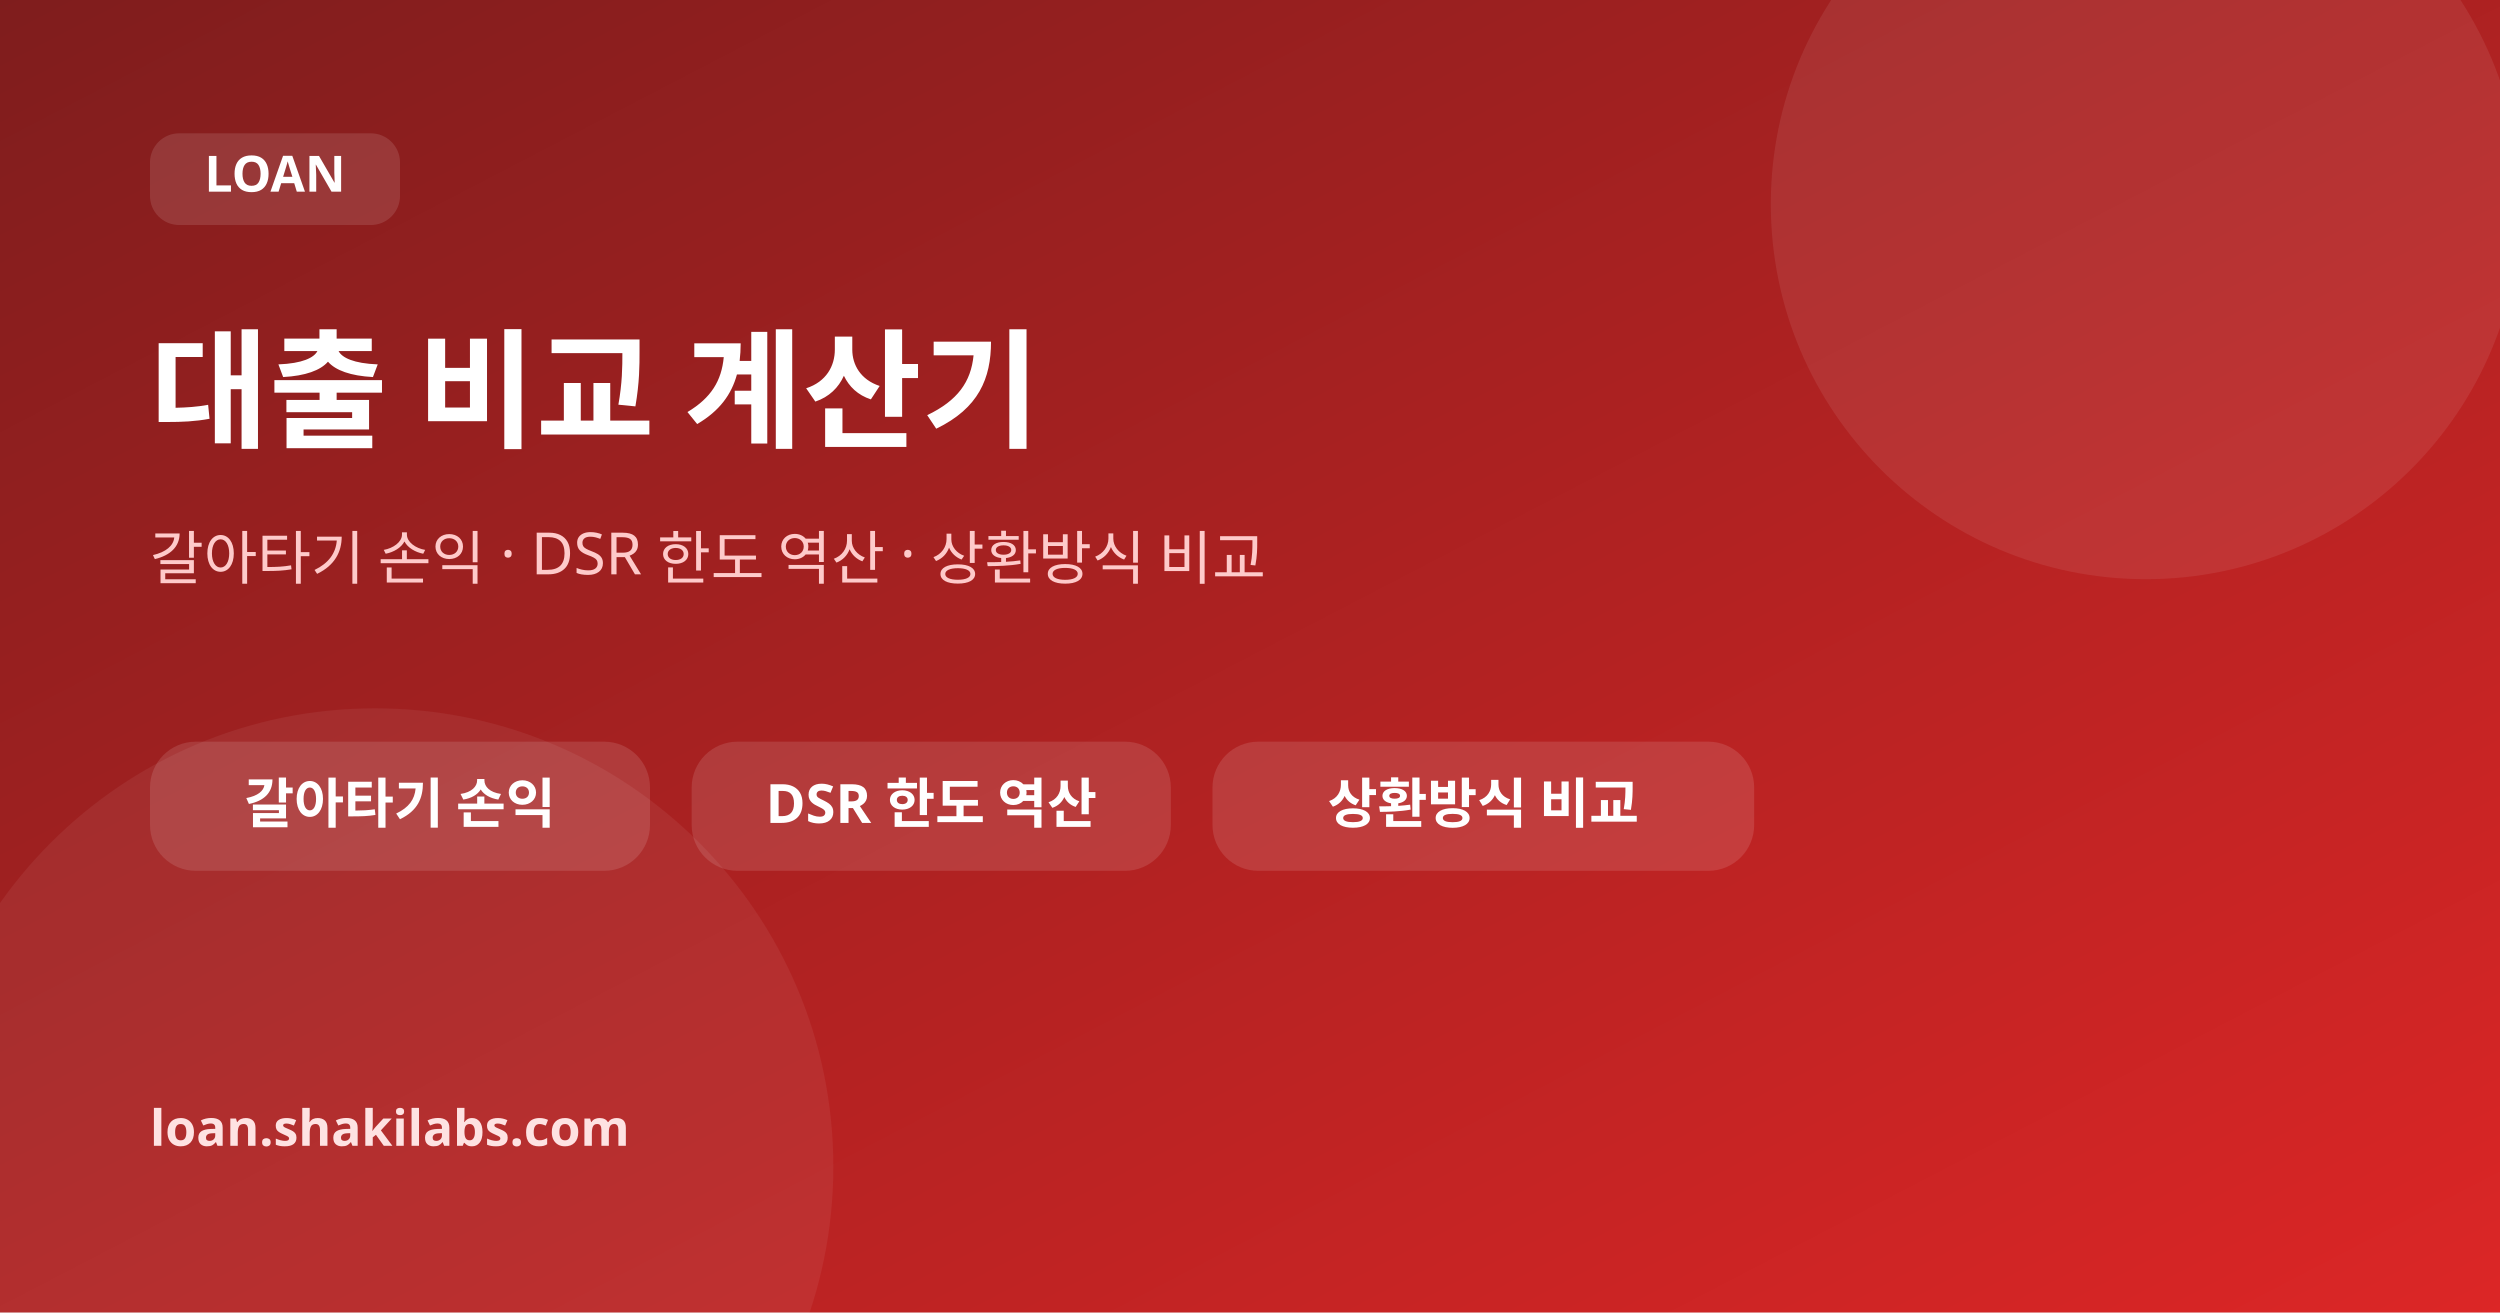
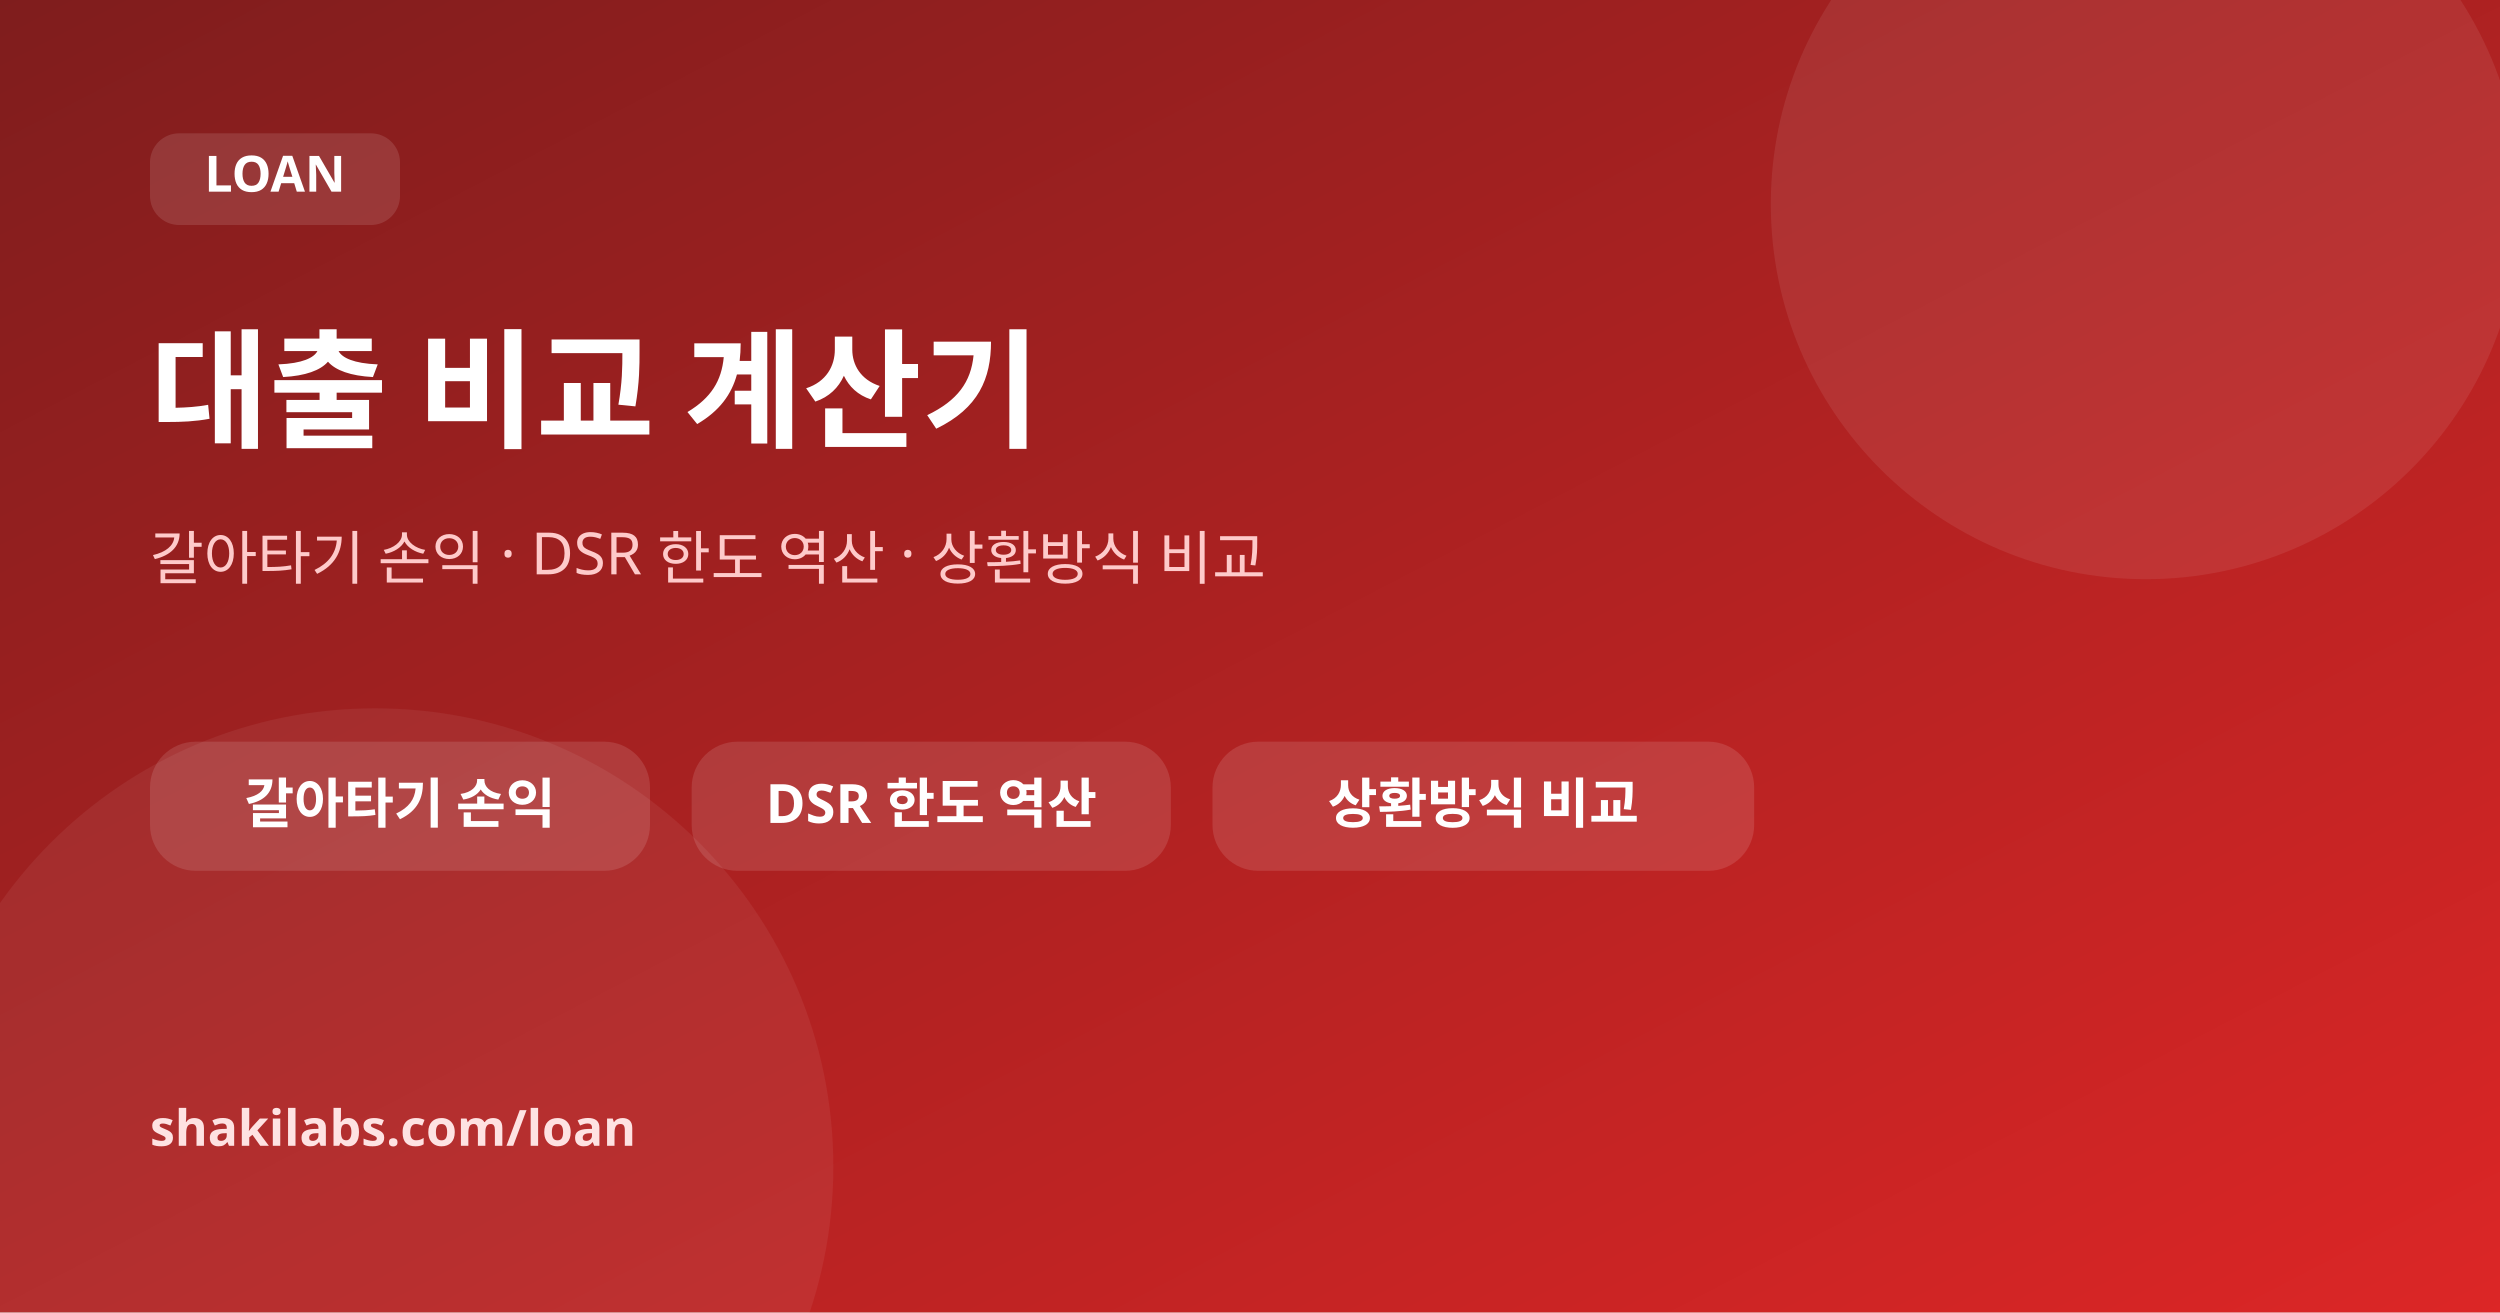
<svg xmlns="http://www.w3.org/2000/svg" viewBox="0 0 1200 630">
  <defs>
    <linearGradient id="bg" x1="0%" x2="100%" y1="0%" y2="100%">
      <stop offset="0%" stop-color="#7F1D1D" />
      <stop offset="100%" stop-color="#DC2626" />
    </linearGradient>
  </defs>
  <rect width="1200" height="630" fill="url(#bg)" />
  <circle cx="1030" cy="98" r="180" fill="rgba(255,255,255,0.08)" />
  <circle cx="180" cy="560" r="220" fill="rgba(255,255,255,0.06)" />
  <rect x="72" y="64" width="120" height="44" rx="14" fill="#ffffff" fill-opacity="0.12" />
  <text x="132" y="92" fill="#ffffff" font-family="Pretendard, sans-serif" font-size="24" font-weight="800" text-anchor="middle">LOAN</text>
  <text x="72" y="210" fill="#ffffff" font-family="Pretendard, sans-serif" font-size="62" font-weight="800">대출 비교 계산기</text>
  <text x="72" y="278" fill="#FECACA" font-family="Pretendard, sans-serif" font-size="28" font-weight="500">
    갈아타기 손익 · DSR 한도 역산 · 상환방식 비교
  </text>
  <g transform="translate(72 356)">
    <rect width="240" height="62" rx="22" fill="#ffffff" fill-opacity="0.12" />
    <text x="120" y="39" fill="#ffffff" font-family="Pretendard, sans-serif" font-size="26" font-weight="700" text-anchor="middle">갈아타기 손익</text>
  </g>
  <g transform="translate(332 356)">
    <rect width="230" height="62" rx="22" fill="#ffffff" fill-opacity="0.12" />
    <text x="115" y="39" fill="#ffffff" font-family="Pretendard, sans-serif" font-size="26" font-weight="700" text-anchor="middle">DSR 한도 역산</text>
  </g>
  <g transform="translate(582 356)">
    <rect width="260" height="62" rx="22" fill="#ffffff" fill-opacity="0.12" />
    <text x="130" y="39" fill="#ffffff" font-family="Pretendard, sans-serif" font-size="26" font-weight="700" text-anchor="middle">상환방식 비교</text>
  </g>
  <text x="72" y="550" fill="#FEE2E2" font-family="Pretendard, sans-serif" font-size="24" font-weight="600">
-     loan.shakilabs.com
+     shakilabs.com/loan
  </text>
</svg>
